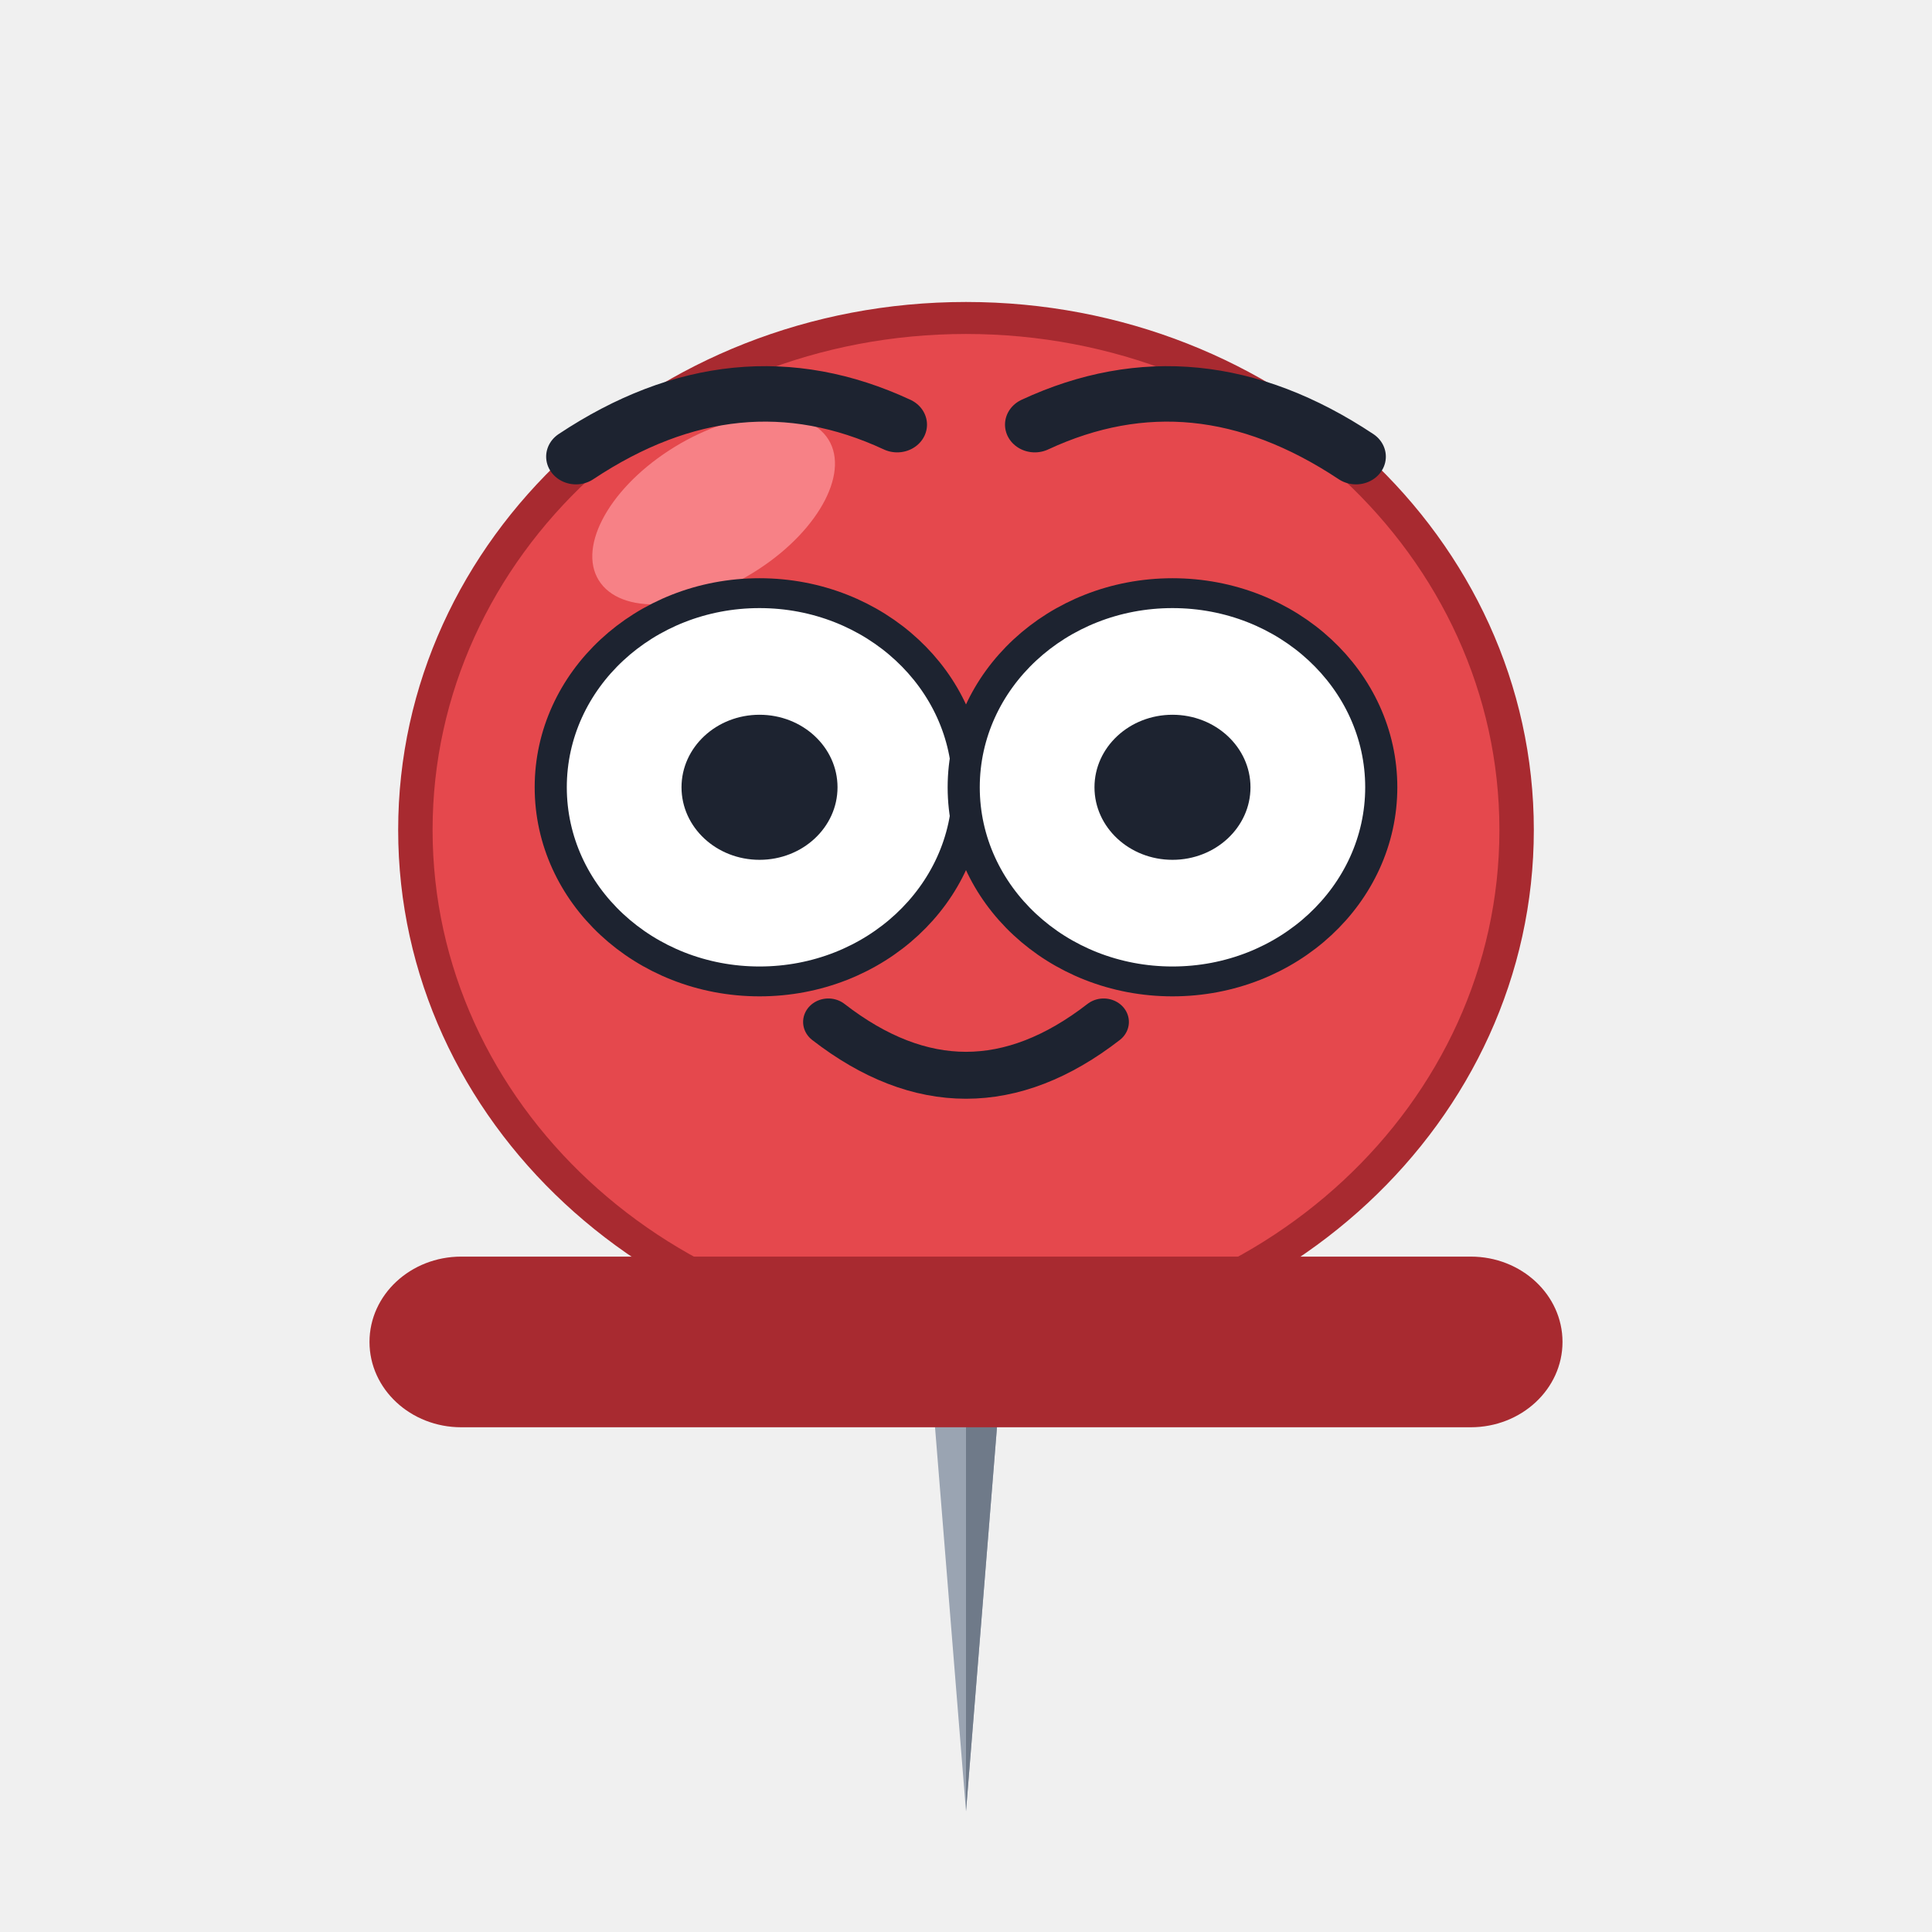
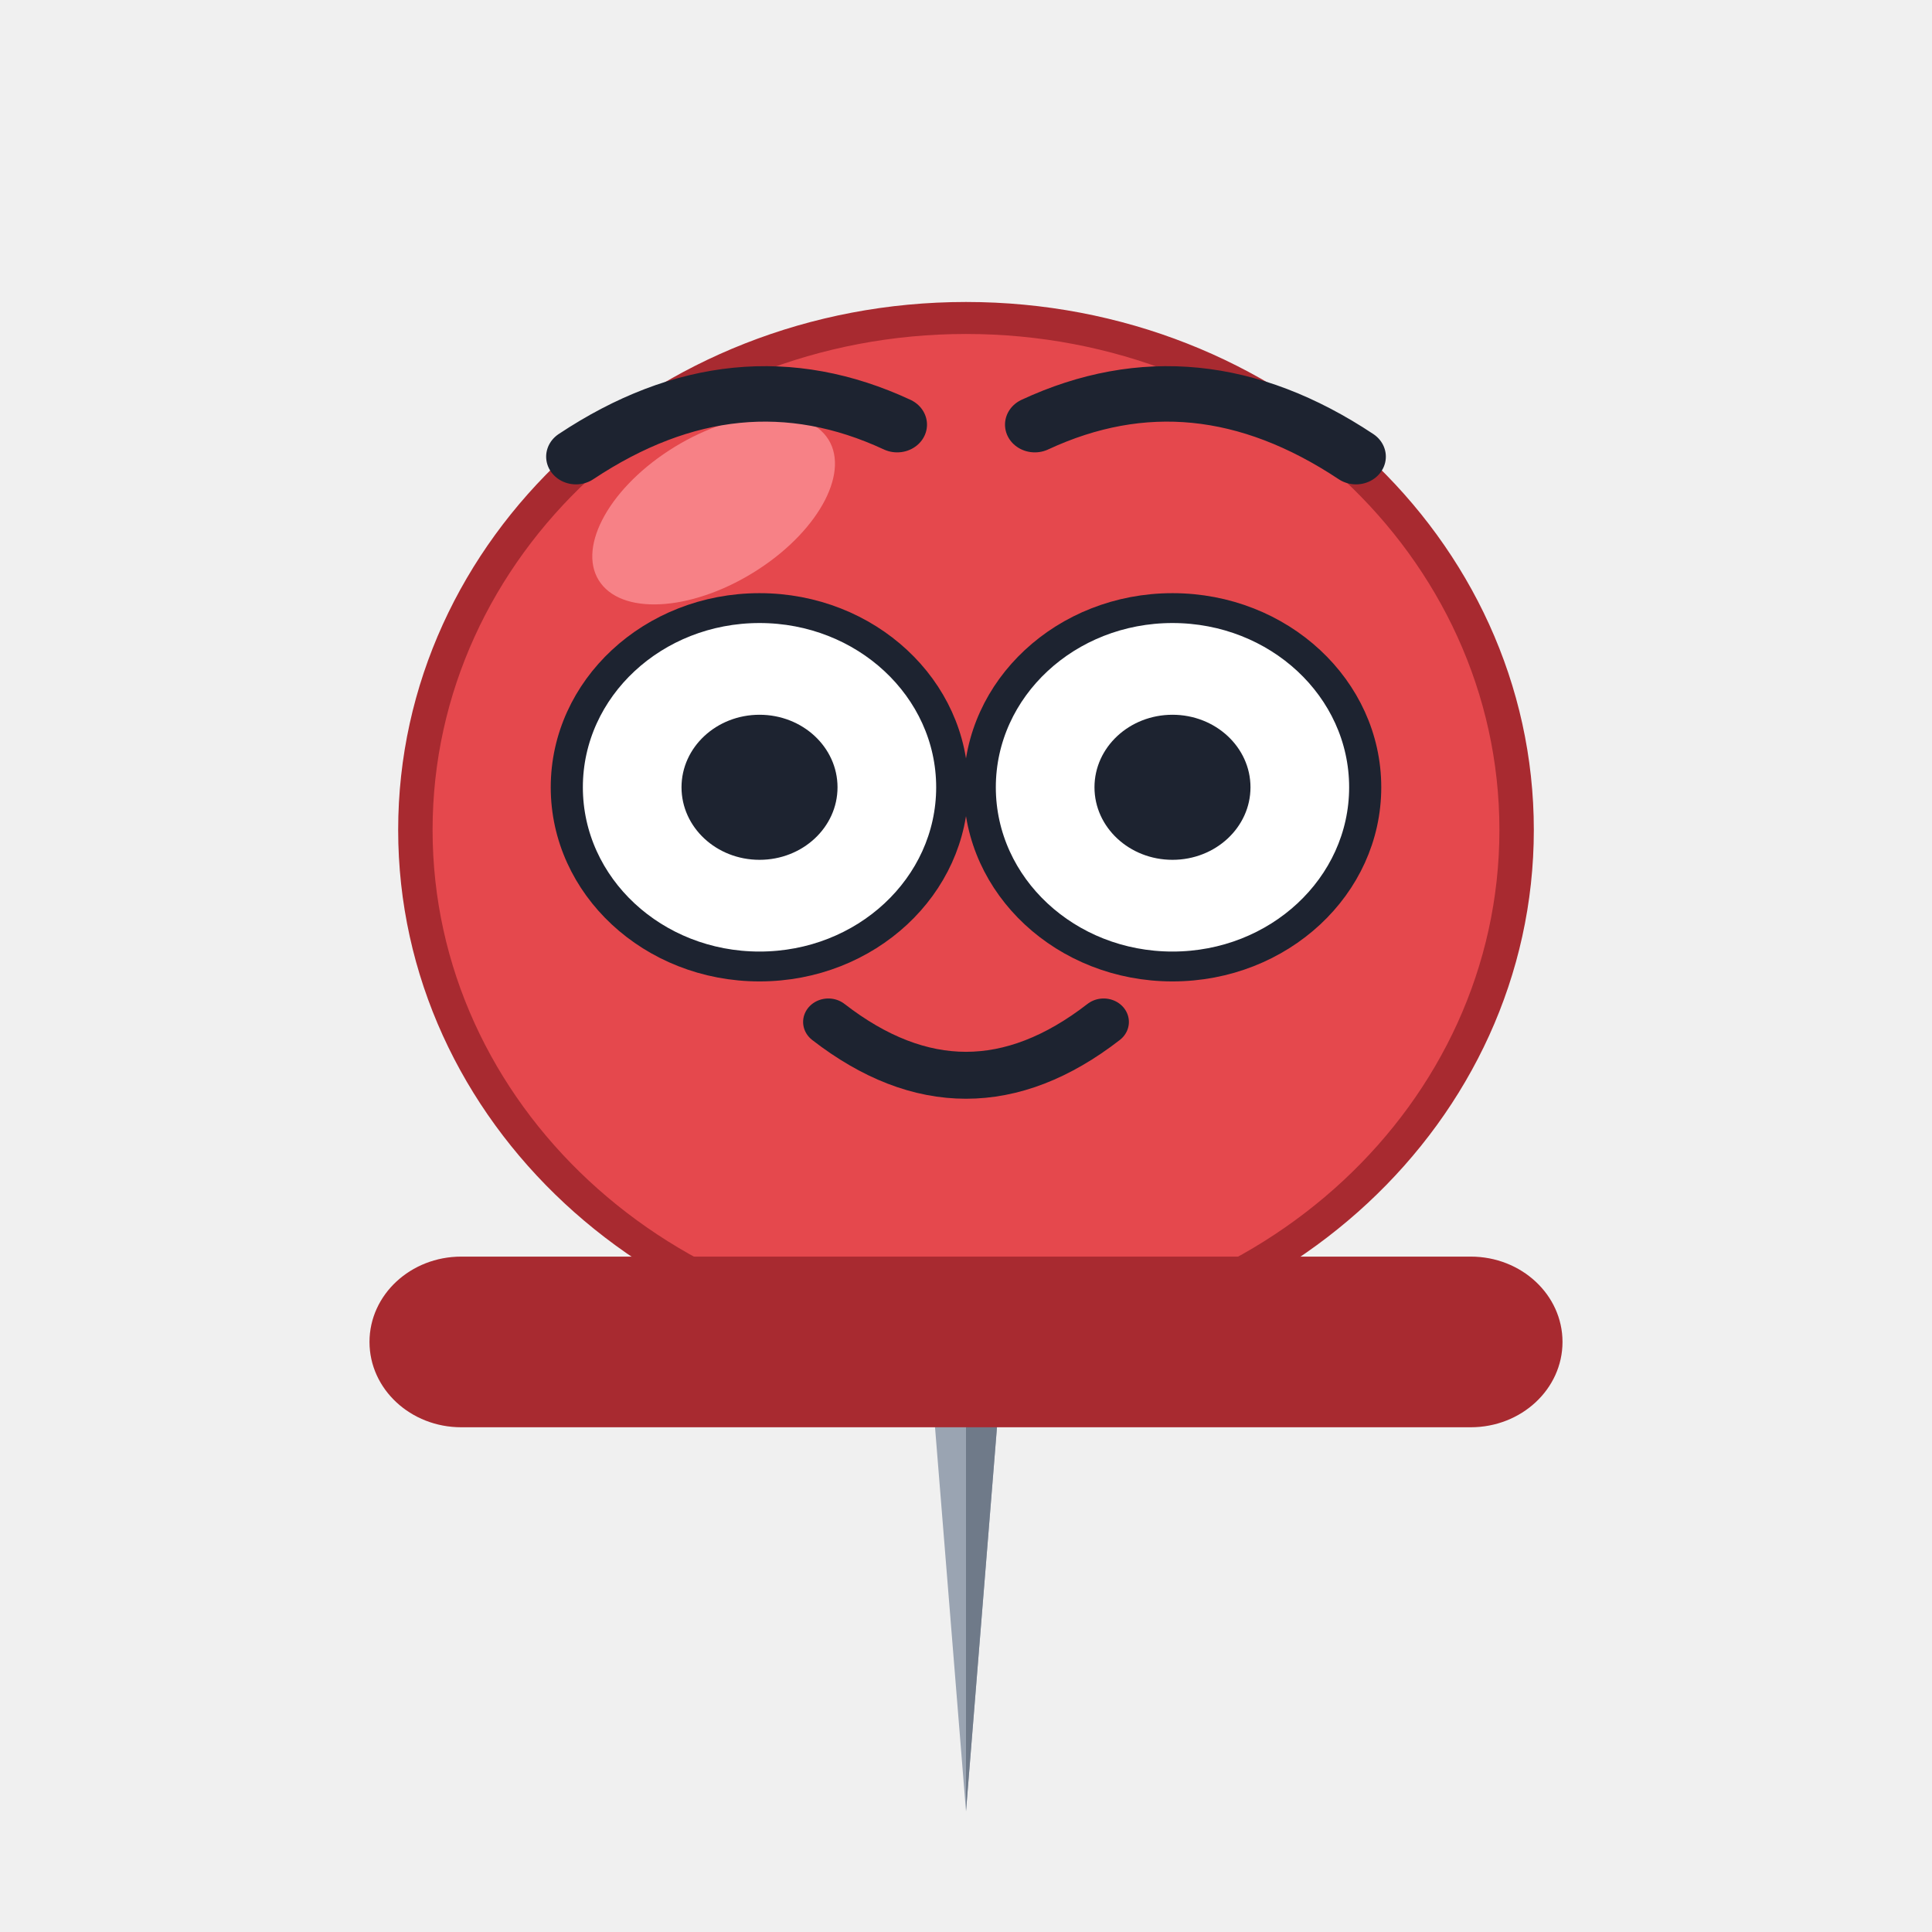
<svg xmlns="http://www.w3.org/2000/svg" width="96" height="96" viewBox="0 0 96 96">
  <g transform="translate(0 0) rotate(0 48 90) translate(48 90) scale(1.14 1.06) translate(-48 -90)">
    <polygon points="46.5,70 49.5,70 48,90" fill="#9aa4b2" />
    <polygon points="48,70 49.5,70 48,90" fill="#6f7a89" />
    <circle cx="48" cy="44" r="24" fill="#e5484d" stroke="#a82a30" stroke-width="1.5" />
    <ellipse cx="37" cy="29" rx="6" ry="3.4" transform="rotate(-35 37 29)" fill="#ff9a9e" opacity="0.7" />
    <rect x="22" y="64" width="52" height="8" rx="4" fill="#a82a30" />
    <clipPath id="eyeL">
-       <ellipse cx="39" cy="42" rx="9.1" ry="9.1" />
+       <ellipse cx="39" cy="42" rx="8.4" ry="8.4" />
    </clipPath>
-     <ellipse cx="39" cy="42" rx="9.1" ry="9.1" fill="#ffffff" stroke="#1d2330" stroke-width="1.4" />
+     <ellipse cx="39" cy="42" rx="8.4" ry="8.4" fill="#ffffff" stroke="#1d2330" stroke-width="1.4" />
    <circle cx="39" cy="42" r="3.4" fill="#1d2330" clip-path="url(#eyeL)" />
    <clipPath id="eyeR">
-       <ellipse cx="57" cy="42" rx="9.1" ry="9.1" />
+       <ellipse cx="57" cy="42" rx="8.4" ry="8.4" />
    </clipPath>
-     <ellipse cx="57" cy="42" rx="9.1" ry="9.1" fill="#ffffff" stroke="#1d2330" stroke-width="1.4" />
+     <ellipse cx="57" cy="42" rx="8.4" ry="8.4" fill="#ffffff" stroke="#1d2330" stroke-width="1.4" />
    <circle cx="57" cy="42" r="3.4" fill="#1d2330" clip-path="url(#eyeR)" />
    <path d="M31 26.5 Q38 21.5 45 25" fill="none" stroke="#1d2330" stroke-width="2.6" stroke-linecap="round" />
    <path d="M51 25 Q58 21.5 65 26.5" fill="none" stroke="#1d2330" stroke-width="2.6" stroke-linecap="round" />
    <path d="M42 53 Q48 58 54 53" fill="none" stroke="#1d2330" stroke-width="2.2" stroke-linecap="round" />
  </g>
</svg>
